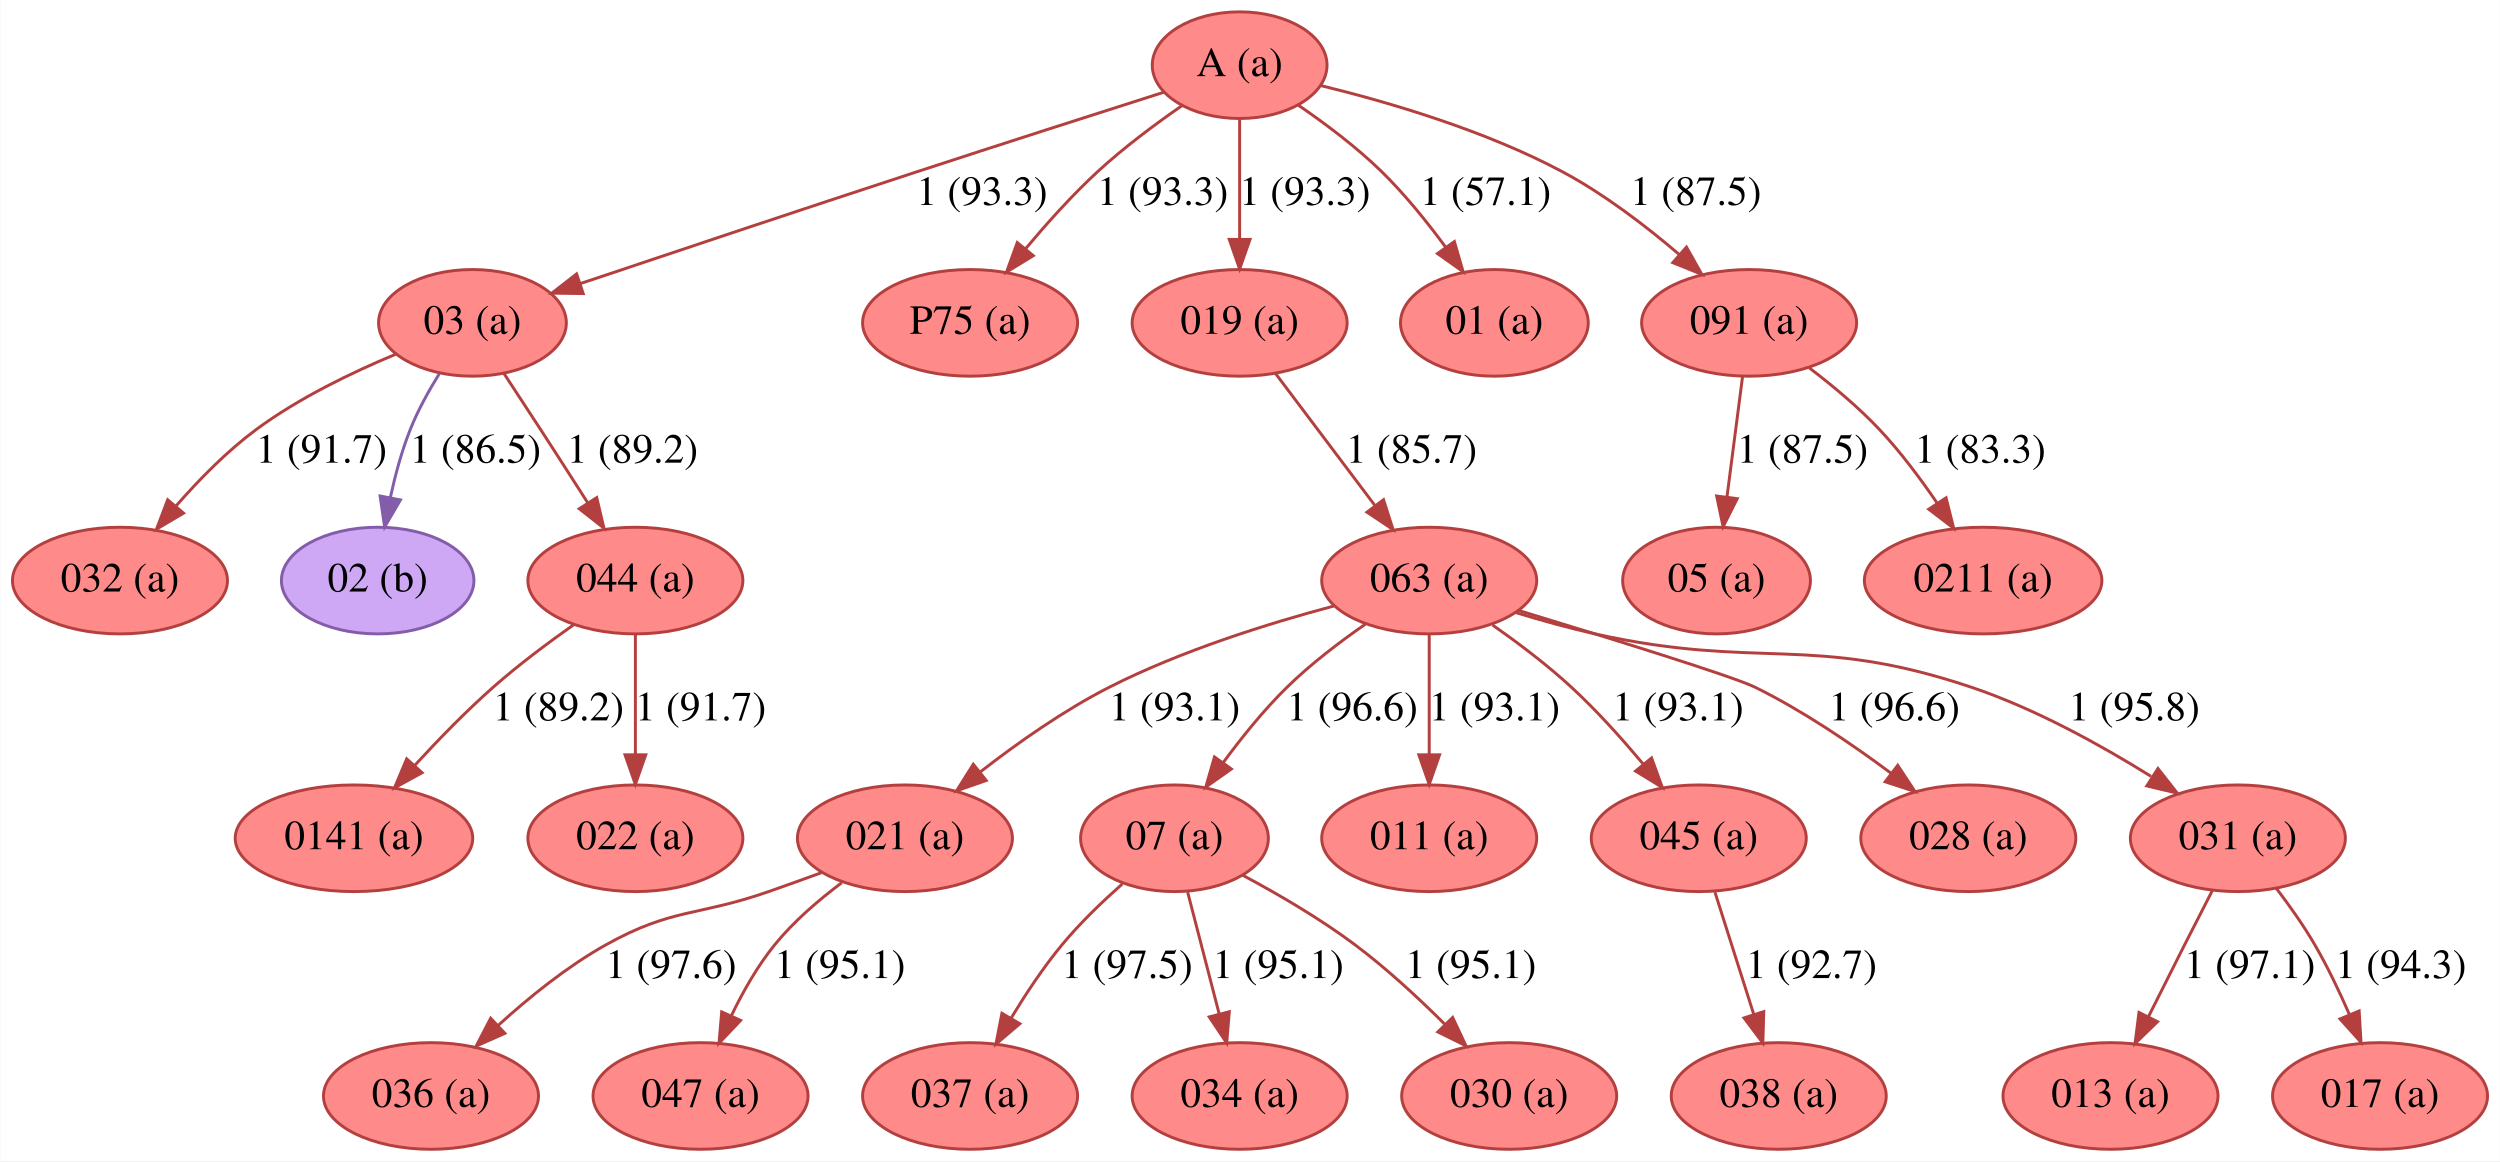
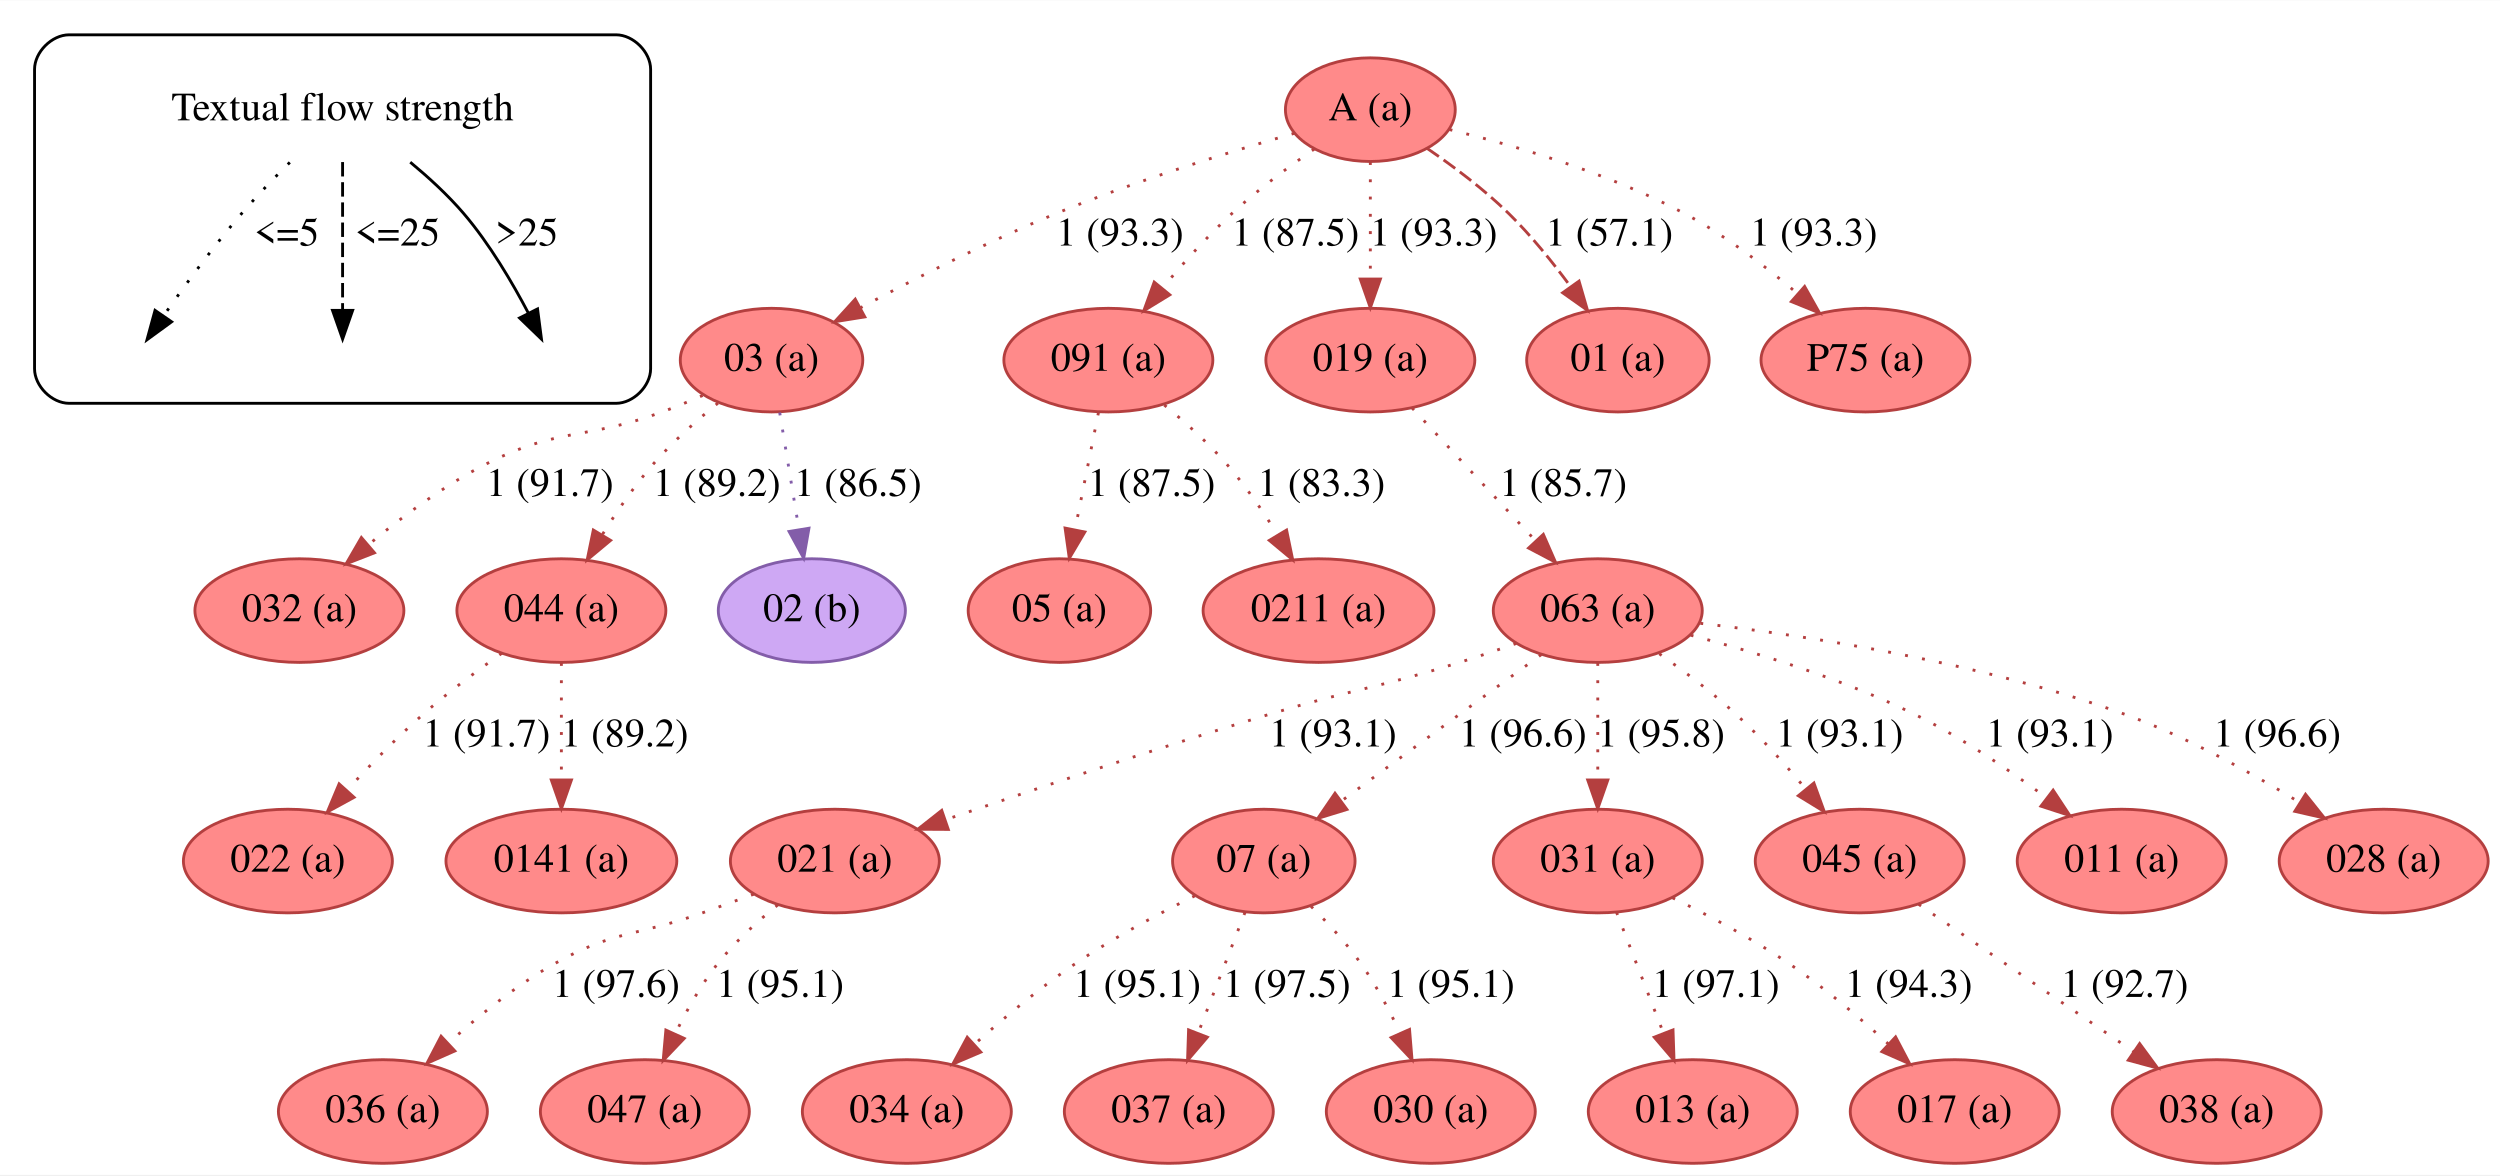
- <svg xmlns="http://www.w3.org/2000/svg" width="844pt" height="392pt" viewBox="0.00 0.00 843.79 392.00">
-   <g id="graph0" class="graph" transform="scale(1 1) rotate(0) translate(4 388)">
-     <polygon fill="white" stroke="none" points="-4,4 -4,-388 839.794,-388 839.794,4 -4,4" />
+ <svg xmlns="http://www.w3.org/2000/svg" width="868pt" height="408pt" viewBox="0.00 0.00 868.40 408.00">
+   <g id="graph0" class="graph" transform="scale(1 1) rotate(0) translate(4 404)">
+     <polygon fill="white" stroke="none" points="-4,4 -4,-404 864.397,-404 864.397,4 -4,4" />
+     <g id="clust1" class="cluster">
+       <path fill="none" stroke="black" d="M20,-264C20,-264 210,-264 210,-264 216,-264 222,-270 222,-276 222,-276 222,-380 222,-380 222,-386 216,-392 210,-392 210,-392 20,-392 20,-392 14,-392 8,-386 8,-380 8,-380 8,-276 8,-276 8,-270 14,-264 20,-264" />
+     </g>
    <g id="node1" class="node">
-       <ellipse fill="#ff8a8a" stroke="#b43f3f" cx="708.397" cy="-18" rx="36.294" ry="18" />
-       <text text-anchor="middle" x="708.397" y="-14.3" font-family="Times,serif" font-size="14.00">013 (a)</text>
-     </g>
-     <g id="node2" class="node">
-       <ellipse fill="#ff8a8a" stroke="#b43f3f" cx="799.397" cy="-18" rx="36.294" ry="18" />
-       <text text-anchor="middle" x="799.397" y="-14.3" font-family="Times,serif" font-size="14.00">017 (a)</text>
-     </g>
-     <g id="node3" class="node">
-       <ellipse fill="#ff8a8a" stroke="#b43f3f" cx="36.397" cy="-192" rx="36.294" ry="18" />
-       <text text-anchor="middle" x="36.397" y="-188.3" font-family="Times,serif" font-size="14.00">032 (a)</text>
-     </g>
-     <g id="node4" class="node">
-       <ellipse fill="#ff8a8a" stroke="#b43f3f" cx="414.397" cy="-366" rx="29.497" ry="18" />
-       <text text-anchor="middle" x="414.397" y="-362.3" font-family="Times,serif" font-size="14.00">A (a)</text>
+       <text text-anchor="middle" x="115" y="-362.3" font-family="Times,serif" font-size="14.00">Textual flow strength</text>
+     </g>
+     <g id="edge1" class="edge">
+       <path fill="none" stroke="black" stroke-dasharray="1,5" d="M96.666,-347.686C91.132,-342.194 85.161,-335.989 80,-330 70.171,-318.593 60.072,-304.779 52.914,-294.563" />
+       <polygon fill="black" stroke="black" points="55.614,-292.314 47.056,-286.068 49.851,-296.288 55.614,-292.314" />
+       <text text-anchor="middle" x="95.5" y="-318.8" font-family="Times,serif" font-size="14.00">&lt;=5  </text>
+     </g>
+     <g id="edge2" class="edge">
+       <path fill="none" stroke="black" stroke-dasharray="5,2" d="M115,-347.799C115,-332.794 115,-311.174 115,-296.409" />
+       <polygon fill="black" stroke="black" points="118.5,-296.293 115,-286.293 111.5,-296.293 118.5,-296.293" />
+       <text text-anchor="middle" x="134" y="-318.8" font-family="Times,serif" font-size="14.00">  &lt;=25</text>
+     </g>
+     <g id="edge3" class="edge">
+       <path fill="none" stroke="black" d="M138.503,-347.76C144.906,-342.462 151.567,-336.344 157,-330 166.087,-319.39 174.095,-305.689 179.546,-295.313" />
+       <polygon fill="black" stroke="black" points="182.722,-296.789 184.091,-286.283 176.469,-293.642 182.722,-296.789" />
+       <text text-anchor="middle" x="179" y="-318.8" font-family="Times,serif" font-size="14.00">&gt;25</text>
+     </g>
+     <g id="node5" class="node">
+       <ellipse fill="#ff8a8a" stroke="#b43f3f" cx="286" cy="-105" rx="36.294" ry="18" />
+       <text text-anchor="middle" x="286" y="-101.3" font-family="Times,serif" font-size="14.00">021 (a)</text>
+     </g>
+     <g id="node6" class="node">
+       <ellipse fill="#ff8a8a" stroke="#b43f3f" cx="129" cy="-18" rx="36.294" ry="18" />
+       <text text-anchor="middle" x="129" y="-14.3" font-family="Times,serif" font-size="14.00">036 (a)</text>
+     </g>
+     <g id="edge4" class="edge">
+       <path fill="none" stroke="#b43f3f" stroke-dasharray="1,5" d="M257.814,-93.478C251.936,-91.314 245.772,-89.065 240,-87 216.973,-78.761 209.247,-81.112 188,-69 174.987,-61.582 162.111,-51.133 151.724,-41.705" />
+       <polygon fill="#b43f3f" stroke="#b43f3f" points="153.998,-39.039 144.305,-34.76 149.214,-44.149 153.998,-39.039" />
+       <text text-anchor="middle" x="210" y="-57.8" font-family="Times,serif" font-size="14.00">1 (97.6)</text>
+     </g>
+     <g id="node7" class="node">
+       <ellipse fill="#ff8a8a" stroke="#b43f3f" cx="220" cy="-18" rx="36.294" ry="18" />
+       <text text-anchor="middle" x="220" y="-14.3" font-family="Times,serif" font-size="14.00">047 (a)</text>
+     </g>
+     <g id="edge5" class="edge">
+       <path fill="none" stroke="#b43f3f" stroke-dasharray="1,5" d="M266.145,-89.743C258.889,-83.879 250.998,-76.666 245,-69 239.326,-61.748 234.424,-53.004 230.501,-44.87" />
+       <polygon fill="#b43f3f" stroke="#b43f3f" points="233.673,-43.391 226.358,-35.727 227.298,-46.28 233.673,-43.391" />
+       <text text-anchor="middle" x="267" y="-57.8" font-family="Times,serif" font-size="14.00">1 (95.1)</text>
+     </g>
+     <g id="node8" class="node">
+       <ellipse fill="#ff8a8a" stroke="#b43f3f" cx="264" cy="-279" rx="31.695" ry="18" />
+       <text text-anchor="middle" x="264" y="-275.3" font-family="Times,serif" font-size="14.00">03 (a)</text>
+     </g>
+     <g id="node9" class="node">
+       <ellipse fill="#ff8a8a" stroke="#b43f3f" cx="100" cy="-192" rx="36.294" ry="18" />
+       <text text-anchor="middle" x="100" y="-188.3" font-family="Times,serif" font-size="14.00">032 (a)</text>
+     </g>
+     <g id="edge6" class="edge">
+       <path fill="none" stroke="#b43f3f" stroke-dasharray="1,5" d="M240.078,-266.716C235.452,-264.7 230.61,-262.703 226,-261 199.484,-251.207 190.185,-255.835 165,-243 150.403,-235.561 135.796,-224.708 124.137,-215.012" />
+       <polygon fill="#b43f3f" stroke="#b43f3f" points="126.082,-212.07 116.21,-208.222 121.528,-217.386 126.082,-212.07" />
+       <text text-anchor="middle" x="187" y="-231.8" font-family="Times,serif" font-size="14.00">1 (91.7)</text>
    </g>
    <g id="node10" class="node">
-       <ellipse fill="#ff8a8a" stroke="#b43f3f" cx="155.397" cy="-279" rx="31.695" ry="18" />
-       <text text-anchor="middle" x="155.397" y="-275.3" font-family="Times,serif" font-size="14.00">03 (a)</text>
-     </g>
-     <g id="edge1" class="edge">
-       <path fill="none" stroke="#b43f3f" d="M388.824,-356.876C366.718,-349.833 333.92,-339.333 305.397,-330 266.604,-317.307 222.271,-302.491 191.921,-292.3" />
-       <polygon fill="#b43f3f" stroke="#b43f3f" points="192.787,-288.899 182.193,-289.031 190.557,-295.534 192.787,-288.899" />
-       <text text-anchor="middle" x="327.397" y="-318.8" font-family="Times,serif" font-size="14.00">1 (93.3)</text>
+       <ellipse fill="#ff8a8a" stroke="#b43f3f" cx="191" cy="-192" rx="36.294" ry="18" />
+       <text text-anchor="middle" x="191" y="-188.3" font-family="Times,serif" font-size="14.00">044 (a)</text>
+     </g>
+     <g id="edge7" class="edge">
+       <path fill="none" stroke="#b43f3f" stroke-dasharray="1,5" d="M245.392,-264.073C237.975,-258.041 229.64,-250.621 223,-243 216.437,-235.468 210.256,-226.471 205.109,-218.198" />
+       <polygon fill="#b43f3f" stroke="#b43f3f" points="208.103,-216.387 199.96,-209.609 202.1,-219.986 208.103,-216.387" />
+       <text text-anchor="middle" x="245" y="-231.8" font-family="Times,serif" font-size="14.00">1 (89.2)</text>
    </g>
    <g id="node11" class="node">
-       <ellipse fill="#ff8a8a" stroke="#b43f3f" cx="323.397" cy="-279" rx="36.294" ry="18" />
-       <text text-anchor="middle" x="323.397" y="-275.3" font-family="Times,serif" font-size="14.00">P75 (a)</text>
-     </g>
-     <g id="edge3" class="edge">
-       <path fill="none" stroke="#b43f3f" d="M394.92,-352.326C385.869,-346.06 375.189,-338.113 366.397,-330 357.853,-322.115 349.321,-312.619 342.136,-304.029" />
-       <polygon fill="#b43f3f" stroke="#b43f3f" points="344.741,-301.685 335.704,-296.155 339.32,-306.113 344.741,-301.685" />
-       <text text-anchor="middle" x="388.397" y="-318.8" font-family="Times,serif" font-size="14.00">1 (93.3)</text>
+       <ellipse fill="#cea8f4" stroke="#835da9" cx="278" cy="-192" rx="32.494" ry="18" />
+       <text text-anchor="middle" x="278" y="-188.3" font-family="Times,serif" font-size="14.00">02 (b)</text>
+     </g>
+     <g id="edge8" class="edge">
+       <path fill="none" stroke="#835da9" stroke-dasharray="1,5" d="M266.833,-260.799C268.75,-249.163 271.322,-233.548 273.514,-220.237" />
+       <polygon fill="#835da9" stroke="#835da9" points="276.999,-220.611 275.171,-210.175 270.092,-219.474 276.999,-220.611" />
+       <text text-anchor="middle" x="294" y="-231.8" font-family="Times,serif" font-size="14.00">1 (86.5)</text>
+     </g>
+     <g id="node31" class="node">
+       <ellipse fill="#ff8a8a" stroke="#b43f3f" cx="96" cy="-105" rx="36.294" ry="18" />
+       <text text-anchor="middle" x="96" y="-101.3" font-family="Times,serif" font-size="14.00">022 (a)</text>
+     </g>
+     <g id="edge29" class="edge">
+       <path fill="none" stroke="#b43f3f" stroke-dasharray="1,5" d="M170.27,-177.159C161.564,-171.025 151.505,-163.508 143,-156 133.837,-147.911 124.469,-138.276 116.533,-129.632" />
+       <polygon fill="#b43f3f" stroke="#b43f3f" points="118.99,-127.129 109.694,-122.045 113.79,-131.816 118.99,-127.129" />
+       <text text-anchor="middle" x="165" y="-144.8" font-family="Times,serif" font-size="14.00">1 (91.7)</text>
+     </g>
+     <g id="node32" class="node">
+       <ellipse fill="#ff8a8a" stroke="#b43f3f" cx="191" cy="-105" rx="40.094" ry="18" />
+       <text text-anchor="middle" x="191" y="-101.3" font-family="Times,serif" font-size="14.00">0141 (a)</text>
+     </g>
+     <g id="edge30" class="edge">
+       <path fill="none" stroke="#b43f3f" stroke-dasharray="1,5" d="M191,-173.799C191,-162.163 191,-146.548 191,-133.237" />
+       <polygon fill="#b43f3f" stroke="#b43f3f" points="194.5,-133.175 191,-123.175 187.5,-133.175 194.5,-133.175" />
+       <text text-anchor="middle" x="213" y="-144.8" font-family="Times,serif" font-size="14.00">1 (89.2)</text>
+     </g>
+     <g id="node12" class="node">
+       <ellipse fill="#ff8a8a" stroke="#b43f3f" cx="435" cy="-105" rx="31.695" ry="18" />
+       <text text-anchor="middle" x="435" y="-101.3" font-family="Times,serif" font-size="14.00">07 (a)</text>
+     </g>
+     <g id="node13" class="node">
+       <ellipse fill="#ff8a8a" stroke="#b43f3f" cx="311" cy="-18" rx="36.294" ry="18" />
+       <text text-anchor="middle" x="311" y="-14.3" font-family="Times,serif" font-size="14.00">034 (a)</text>
+     </g>
+     <g id="edge9" class="edge">
+       <path fill="none" stroke="#b43f3f" stroke-dasharray="1,5" d="M411.044,-92.918C398.178,-86.57 382.278,-78.075 369,-69 357.048,-60.832 344.77,-50.566 334.606,-41.465" />
+       <polygon fill="#b43f3f" stroke="#b43f3f" points="336.699,-38.636 326.954,-34.478 331.979,-43.806 336.699,-38.636" />
+       <text text-anchor="middle" x="391" y="-57.8" font-family="Times,serif" font-size="14.00">1 (95.1)</text>
    </g>
    <g id="node14" class="node">
-       <ellipse fill="#ff8a8a" stroke="#b43f3f" cx="414.397" cy="-279" rx="36.294" ry="18" />
-       <text text-anchor="middle" x="414.397" y="-275.3" font-family="Times,serif" font-size="14.00">019 (a)</text>
-     </g>
-     <g id="edge4" class="edge">
-       <path fill="none" stroke="#b43f3f" d="M414.397,-347.799C414.397,-336.163 414.397,-320.548 414.397,-307.237" />
-       <polygon fill="#b43f3f" stroke="#b43f3f" points="417.897,-307.175 414.397,-297.175 410.897,-307.175 417.897,-307.175" />
-       <text text-anchor="middle" x="436.397" y="-318.8" font-family="Times,serif" font-size="14.00">1 (93.3)</text>
+       <ellipse fill="#ff8a8a" stroke="#b43f3f" cx="402" cy="-18" rx="36.294" ry="18" />
+       <text text-anchor="middle" x="402" y="-14.3" font-family="Times,serif" font-size="14.00">037 (a)</text>
+     </g>
+     <g id="edge10" class="edge">
+       <path fill="none" stroke="#b43f3f" stroke-dasharray="1,5" d="M428.48,-87.207C423.825,-75.216 417.472,-58.851 412.155,-45.157" />
+       <polygon fill="#b43f3f" stroke="#b43f3f" points="415.388,-43.814 408.506,-35.758 408.863,-46.347 415.388,-43.814" />
+       <text text-anchor="middle" x="443" y="-57.8" font-family="Times,serif" font-size="14.00">1 (97.5)</text>
+     </g>
+     <g id="node15" class="node">
+       <ellipse fill="#ff8a8a" stroke="#b43f3f" cx="493" cy="-18" rx="36.294" ry="18" />
+       <text text-anchor="middle" x="493" y="-14.3" font-family="Times,serif" font-size="14.00">030 (a)</text>
+     </g>
+     <g id="edge11" class="edge">
+       <path fill="none" stroke="#b43f3f" stroke-dasharray="1,5" d="M451.393,-89.277C457.402,-83.356 463.959,-76.225 469,-69 474.092,-61.702 478.636,-53.156 482.363,-45.216" />
+       <polygon fill="#b43f3f" stroke="#b43f3f" points="485.617,-46.513 486.487,-35.954 479.222,-43.666 485.617,-46.513" />
+       <text text-anchor="middle" x="500" y="-57.8" font-family="Times,serif" font-size="14.00">1 (95.1)</text>
+     </g>
+     <g id="node16" class="node">
+       <ellipse fill="#ff8a8a" stroke="#b43f3f" cx="551" cy="-105" rx="36.294" ry="18" />
+       <text text-anchor="middle" x="551" y="-101.3" font-family="Times,serif" font-size="14.00">031 (a)</text>
    </g>
    <g id="node17" class="node">
-       <ellipse fill="#ff8a8a" stroke="#b43f3f" cx="500.397" cy="-279" rx="31.695" ry="18" />
-       <text text-anchor="middle" x="500.397" y="-275.3" font-family="Times,serif" font-size="14.00">01 (a)</text>
-     </g>
-     <g id="edge2" class="edge">
-       <path fill="none" stroke="#b43f3f" d="M434.097,-352.561C443.197,-346.347 453.854,-338.375 462.397,-330 470.221,-322.329 477.759,-312.975 484.029,-304.442" />
-       <polygon fill="#b43f3f" stroke="#b43f3f" points="486.894,-306.452 489.84,-296.275 481.191,-302.394 486.894,-306.452" />
-       <text text-anchor="middle" x="497.397" y="-318.8" font-family="Times,serif" font-size="14.00">1 (57.1)</text>
+       <ellipse fill="#ff8a8a" stroke="#b43f3f" cx="584" cy="-18" rx="36.294" ry="18" />
+       <text text-anchor="middle" x="584" y="-14.3" font-family="Times,serif" font-size="14.00">013 (a)</text>
+     </g>
+     <g id="edge12" class="edge">
+       <path fill="none" stroke="#b43f3f" stroke-dasharray="1,5" d="M557.52,-87.207C562.175,-75.216 568.528,-58.851 573.845,-45.157" />
+       <polygon fill="#b43f3f" stroke="#b43f3f" points="577.137,-46.347 577.494,-35.758 570.612,-43.814 577.137,-46.347" />
+       <text text-anchor="middle" x="592" y="-57.8" font-family="Times,serif" font-size="14.00">1 (97.1)</text>
    </g>
    <g id="node18" class="node">
-       <ellipse fill="#ff8a8a" stroke="#b43f3f" cx="586.397" cy="-279" rx="36.294" ry="18" />
-       <text text-anchor="middle" x="586.397" y="-275.3" font-family="Times,serif" font-size="14.00">091 (a)</text>
-     </g>
-     <g id="edge5" class="edge">
-       <path fill="none" stroke="#b43f3f" d="M441.916,-359.083C464.638,-353.524 497.278,-343.958 523.397,-330 537.469,-322.48 551.53,-311.712 562.787,-302.093" />
-       <polygon fill="#b43f3f" stroke="#b43f3f" points="565.25,-304.588 570.448,-295.355 560.627,-299.331 565.25,-304.588" />
-       <text text-anchor="middle" x="568.397" y="-318.8" font-family="Times,serif" font-size="14.00">1 (87.5)</text>
-     </g>
-     <g id="node5" class="node">
-       <ellipse fill="#ff8a8a" stroke="#b43f3f" cx="301.397" cy="-105" rx="36.294" ry="18" />
-       <text text-anchor="middle" x="301.397" y="-101.3" font-family="Times,serif" font-size="14.00">021 (a)</text>
-     </g>
-     <g id="node8" class="node">
-       <ellipse fill="#ff8a8a" stroke="#b43f3f" cx="141.397" cy="-18" rx="36.294" ry="18" />
-       <text text-anchor="middle" x="141.397" y="-14.3" font-family="Times,serif" font-size="14.00">036 (a)</text>
-     </g>
-     <g id="edge6" class="edge">
-       <path fill="none" stroke="#b43f3f" d="M273.238,-93.403C267.357,-91.243 261.186,-89.016 255.397,-87 231.108,-78.54 222.848,-81.548 200.397,-69 187.321,-61.692 174.437,-51.258 164.061,-41.81" />
-       <polygon fill="#b43f3f" stroke="#b43f3f" points="166.337,-39.146 156.654,-34.846 161.542,-44.246 166.337,-39.146" />
-       <text text-anchor="middle" x="222.397" y="-57.8" font-family="Times,serif" font-size="14.00">1 (97.6)</text>
+       <ellipse fill="#ff8a8a" stroke="#b43f3f" cx="675" cy="-18" rx="36.294" ry="18" />
+       <text text-anchor="middle" x="675" y="-14.3" font-family="Times,serif" font-size="14.00">017 (a)</text>
+     </g>
+     <g id="edge13" class="edge">
+       <path fill="none" stroke="#b43f3f" stroke-dasharray="1,5" d="M576.959,-92.242C589.734,-86.011 605.117,-77.827 618,-69 629.824,-60.898 641.902,-50.642 651.879,-41.53" />
+       <polygon fill="#b43f3f" stroke="#b43f3f" points="654.458,-43.911 659.385,-34.532 649.684,-38.792 654.458,-43.911" />
+       <text text-anchor="middle" x="659" y="-57.8" font-family="Times,serif" font-size="14.00">1 (94.3)</text>
+     </g>
+     <g id="node19" class="node">
+       <ellipse fill="#ff8a8a" stroke="#b43f3f" cx="551" cy="-192" rx="36.294" ry="18" />
+       <text text-anchor="middle" x="551" y="-188.3" font-family="Times,serif" font-size="14.00">063 (a)</text>
+     </g>
+     <g id="edge14" class="edge">
+       <path fill="none" stroke="#b43f3f" stroke-dasharray="1,5" d="M522.69,-180.582C516.247,-178.32 509.412,-176.007 503,-174 473.983,-164.919 466.109,-164.782 437,-156 398.52,-144.391 354.986,-129.82 324.583,-119.408" />
+       <polygon fill="#b43f3f" stroke="#b43f3f" points="325.396,-115.987 314.802,-116.047 323.121,-122.607 325.396,-115.987" />
+       <text text-anchor="middle" x="459" y="-144.8" font-family="Times,serif" font-size="14.00">1 (93.1)</text>
+     </g>
+     <g id="edge15" class="edge">
+       <path fill="none" stroke="#b43f3f" stroke-dasharray="1,5" d="M531.37,-176.713C522.672,-170.376 512.32,-162.824 503,-156 489.455,-146.082 474.416,-135.028 461.931,-125.84" />
+       <polygon fill="#b43f3f" stroke="#b43f3f" points="463.874,-122.925 453.746,-119.815 459.724,-128.562 463.874,-122.925" />
+       <text text-anchor="middle" x="525" y="-144.8" font-family="Times,serif" font-size="14.00">1 (96.6)</text>
+     </g>
+     <g id="edge16" class="edge">
+       <path fill="none" stroke="#b43f3f" stroke-dasharray="1,5" d="M551,-173.799C551,-162.163 551,-146.548 551,-133.237" />
+       <polygon fill="#b43f3f" stroke="#b43f3f" points="554.5,-133.175 551,-123.175 547.5,-133.175 554.5,-133.175" />
+       <text text-anchor="middle" x="573" y="-144.8" font-family="Times,serif" font-size="14.00">1 (95.8)</text>
+     </g>
+     <g id="node20" class="node">
+       <ellipse fill="#ff8a8a" stroke="#b43f3f" cx="642" cy="-105" rx="36.294" ry="18" />
+       <text text-anchor="middle" x="642" y="-101.3" font-family="Times,serif" font-size="14.00">045 (a)</text>
+     </g>
+     <g id="edge17" class="edge">
+       <path fill="none" stroke="#b43f3f" stroke-dasharray="1,5" d="M572.372,-177.006C580.992,-170.963 590.814,-163.554 599,-156 607.544,-148.115 616.076,-138.619 623.26,-130.029" />
+       <polygon fill="#b43f3f" stroke="#b43f3f" points="626.077,-132.113 629.692,-122.155 620.656,-127.685 626.077,-132.113" />
+       <text text-anchor="middle" x="635" y="-144.8" font-family="Times,serif" font-size="14.00">1 (93.1)</text>
+     </g>
+     <g id="node21" class="node">
+       <ellipse fill="#ff8a8a" stroke="#b43f3f" cx="733" cy="-105" rx="36.294" ry="18" />
+       <text text-anchor="middle" x="733" y="-101.3" font-family="Times,serif" font-size="14.00">011 (a)</text>
+     </g>
+     <g id="edge18" class="edge">
+       <path fill="none" stroke="#b43f3f" stroke-dasharray="1,5" d="M583.267,-183.461C605.727,-177.566 636.009,-168.305 661,-156 677.128,-148.059 693.702,-136.801 706.877,-126.977" />
+       <polygon fill="#b43f3f" stroke="#b43f3f" points="709.176,-129.626 715.004,-120.778 704.931,-124.06 709.176,-129.626" />
+       <text text-anchor="middle" x="708" y="-144.8" font-family="Times,serif" font-size="14.00">1 (93.1)</text>
+     </g>
+     <g id="node22" class="node">
+       <ellipse fill="#ff8a8a" stroke="#b43f3f" cx="824" cy="-105" rx="36.294" ry="18" />
+       <text text-anchor="middle" x="824" y="-101.3" font-family="Times,serif" font-size="14.00">028 (a)</text>
+     </g>
+     <g id="edge19" class="edge">
+       <path fill="none" stroke="#b43f3f" stroke-dasharray="1,5" d="M586.629,-187.578C624.17,-183.197 684.588,-173.927 734,-156 755.266,-148.285 777.502,-135.977 794.552,-125.504" />
+       <polygon fill="#b43f3f" stroke="#b43f3f" points="796.844,-128.197 803.451,-119.915 793.121,-122.269 796.844,-128.197" />
+       <text text-anchor="middle" x="787" y="-144.8" font-family="Times,serif" font-size="14.00">1 (96.6)</text>
+     </g>
+     <g id="node23" class="node">
+       <ellipse fill="#ff8a8a" stroke="#b43f3f" cx="766" cy="-18" rx="36.294" ry="18" />
+       <text text-anchor="middle" x="766" y="-14.3" font-family="Times,serif" font-size="14.00">038 (a)</text>
+     </g>
+     <g id="edge20" class="edge">
+       <path fill="none" stroke="#b43f3f" stroke-dasharray="1,5" d="M662.476,-89.964C682.849,-75.999 714.291,-54.445 737.181,-38.755" />
+       <polygon fill="#b43f3f" stroke="#b43f3f" points="739.224,-41.598 745.494,-33.057 735.266,-35.824 739.224,-41.598" />
+       <text text-anchor="middle" x="734" y="-57.8" font-family="Times,serif" font-size="14.00">1 (92.7)</text>
    </g>
    <g id="node24" class="node">
-       <ellipse fill="#ff8a8a" stroke="#b43f3f" cx="232.397" cy="-18" rx="36.294" ry="18" />
-       <text text-anchor="middle" x="232.397" y="-14.3" font-family="Times,serif" font-size="14.00">047 (a)</text>
-     </g>
-     <g id="edge7" class="edge">
-       <path fill="none" stroke="#b43f3f" d="M280.043,-89.976C272.25,-84.14 263.79,-76.885 257.397,-69 251.598,-61.847 246.664,-53.129 242.75,-44.988" />
-       <polygon fill="#b43f3f" stroke="#b43f3f" points="245.923,-43.511 238.633,-35.824 239.538,-46.38 245.923,-43.511" />
-       <text text-anchor="middle" x="279.397" y="-57.8" font-family="Times,serif" font-size="14.00">1 (95.1)</text>
-     </g>
-     <g id="node6" class="node">
-       <ellipse fill="#ff8a8a" stroke="#b43f3f" cx="323.397" cy="-18" rx="36.294" ry="18" />
-       <text text-anchor="middle" x="323.397" y="-14.3" font-family="Times,serif" font-size="14.00">037 (a)</text>
-     </g>
-     <g id="node7" class="node">
-       <ellipse fill="#ff8a8a" stroke="#b43f3f" cx="575.397" cy="-192" rx="31.695" ry="18" />
-       <text text-anchor="middle" x="575.397" y="-188.3" font-family="Times,serif" font-size="14.00">05 (a)</text>
-     </g>
-     <g id="node9" class="node">
-       <ellipse fill="#ff8a8a" stroke="#b43f3f" cx="392.397" cy="-105" rx="31.695" ry="18" />
-       <text text-anchor="middle" x="392.397" y="-101.3" font-family="Times,serif" font-size="14.00">07 (a)</text>
-     </g>
-     <g id="edge10" class="edge">
-       <path fill="none" stroke="#b43f3f" d="M374.785,-89.58C368.01,-83.588 360.454,-76.328 354.397,-69 348.156,-61.45 342.24,-52.539 337.282,-44.347" />
-       <polygon fill="#b43f3f" stroke="#b43f3f" points="340.19,-42.385 332.125,-35.514 334.145,-45.915 340.19,-42.385" />
-       <text text-anchor="middle" x="376.397" y="-57.8" font-family="Times,serif" font-size="14.00">1 (97.5)</text>
-     </g>
-     <g id="node13" class="node">
-       <ellipse fill="#ff8a8a" stroke="#b43f3f" cx="414.397" cy="-18" rx="36.294" ry="18" />
-       <text text-anchor="middle" x="414.397" y="-14.3" font-family="Times,serif" font-size="14.00">034 (a)</text>
-     </g>
-     <g id="edge9" class="edge">
-       <path fill="none" stroke="#b43f3f" d="M396.849,-86.799C399.91,-74.97 404.036,-59.03 407.518,-45.578" />
-       <polygon fill="#b43f3f" stroke="#b43f3f" points="410.909,-46.443 410.026,-35.885 404.132,-44.689 410.909,-46.443" />
-       <text text-anchor="middle" x="427.397" y="-57.8" font-family="Times,serif" font-size="14.00">1 (95.1)</text>
-     </g>
-     <g id="node21" class="node">
-       <ellipse fill="#ff8a8a" stroke="#b43f3f" cx="505.397" cy="-18" rx="36.294" ry="18" />
-       <text text-anchor="middle" x="505.397" y="-14.3" font-family="Times,serif" font-size="14.00">030 (a)</text>
-     </g>
-     <g id="edge8" class="edge">
-       <path fill="none" stroke="#b43f3f" d="M415.535,-92.46C427.302,-86.166 441.576,-77.862 453.397,-69 464.043,-61.017 474.81,-51.048 483.763,-42.116" />
-       <polygon fill="#b43f3f" stroke="#b43f3f" points="486.313,-44.515 490.814,-34.924 481.314,-39.614 486.313,-44.515" />
-       <text text-anchor="middle" x="492.397" y="-57.8" font-family="Times,serif" font-size="14.00">1 (95.1)</text>
-     </g>
-     <g id="edge12" class="edge">
-       <path fill="none" stroke="#b43f3f" d="M129.399,-268.383C114.823,-262.314 96.745,-253.618 82.397,-243 72.524,-235.694 63.072,-226.06 55.333,-217.2" />
-       <polygon fill="#b43f3f" stroke="#b43f3f" points="57.86,-214.767 48.743,-209.369 52.504,-219.274 57.86,-214.767" />
-       <text text-anchor="middle" x="104.397" y="-231.8" font-family="Times,serif" font-size="14.00">1 (91.7)</text>
+       <ellipse fill="#ff8a8a" stroke="#b43f3f" cx="381" cy="-279" rx="36.294" ry="18" />
+       <text text-anchor="middle" x="381" y="-275.3" font-family="Times,serif" font-size="14.00">091 (a)</text>
    </g>
    <g id="node25" class="node">
-       <ellipse fill="#cea8f4" stroke="#835da9" cx="123.397" cy="-192" rx="32.494" ry="18" />
-       <text text-anchor="middle" x="123.397" y="-188.3" font-family="Times,serif" font-size="14.00">02 (b)</text>
-     </g>
-     <g id="edge13" class="edge">
-       <path fill="none" stroke="#835da9" d="M144.205,-261.835C140.642,-256.095 136.963,-249.453 134.397,-243 131.507,-235.732 129.304,-227.553 127.657,-219.947" />
-       <polygon fill="#835da9" stroke="#835da9" points="131.082,-219.223 125.744,-210.071 124.21,-220.554 131.082,-219.223" />
-       <text text-anchor="middle" x="156.397" y="-231.8" font-family="Times,serif" font-size="14.00">1 (86.5)</text>
+       <ellipse fill="#ff8a8a" stroke="#b43f3f" cx="364" cy="-192" rx="31.695" ry="18" />
+       <text text-anchor="middle" x="364" y="-188.3" font-family="Times,serif" font-size="14.00">05 (a)</text>
+     </g>
+     <g id="edge21" class="edge">
+       <path fill="none" stroke="#b43f3f" stroke-dasharray="1,5" d="M377.56,-260.799C375.233,-249.163 372.11,-233.548 369.447,-220.237" />
+       <polygon fill="#b43f3f" stroke="#b43f3f" points="372.828,-219.295 367.435,-210.175 365.964,-220.668 372.828,-219.295" />
+       <text text-anchor="middle" x="396" y="-231.8" font-family="Times,serif" font-size="14.00">1 (87.5)</text>
    </g>
    <g id="node26" class="node">
-       <ellipse fill="#ff8a8a" stroke="#b43f3f" cx="210.397" cy="-192" rx="36.294" ry="18" />
-       <text text-anchor="middle" x="210.397" y="-188.3" font-family="Times,serif" font-size="14.00">044 (a)</text>
-     </g>
-     <g id="edge11" class="edge">
-       <path fill="none" stroke="#b43f3f" d="M165.971,-261.997C169.89,-256.043 174.361,-249.222 178.397,-243 183.612,-234.958 189.261,-226.161 194.341,-218.218" />
-       <polygon fill="#b43f3f" stroke="#b43f3f" points="197.349,-220.011 199.78,-209.699 191.449,-216.244 197.349,-220.011" />
-       <text text-anchor="middle" x="209.397" y="-231.8" font-family="Times,serif" font-size="14.00">1 (89.2)</text>
-     </g>
-     <g id="node12" class="node">
-       <ellipse fill="#ff8a8a" stroke="#b43f3f" cx="596.397" cy="-18" rx="36.294" ry="18" />
-       <text text-anchor="middle" x="596.397" y="-14.3" font-family="Times,serif" font-size="14.00">038 (a)</text>
+       <ellipse fill="#ff8a8a" stroke="#b43f3f" cx="454" cy="-192" rx="40.094" ry="18" />
+       <text text-anchor="middle" x="454" y="-188.3" font-family="Times,serif" font-size="14.00">0211 (a)</text>
+     </g>
+     <g id="edge22" class="edge">
+       <path fill="none" stroke="#b43f3f" stroke-dasharray="1,5" d="M400.436,-263.397C407.64,-257.491 415.606,-250.338 422,-243 428.563,-235.468 434.744,-226.471 439.891,-218.198" />
+       <polygon fill="#b43f3f" stroke="#b43f3f" points="442.9,-219.986 445.04,-209.609 436.897,-216.387 442.9,-219.986" />
+       <text text-anchor="middle" x="455" y="-231.8" font-family="Times,serif" font-size="14.00">1 (83.3)</text>
    </g>
    <g id="node27" class="node">
-       <ellipse fill="#ff8a8a" stroke="#b43f3f" cx="478.397" cy="-192" rx="36.294" ry="18" />
-       <text text-anchor="middle" x="478.397" y="-188.3" font-family="Times,serif" font-size="14.00">063 (a)</text>
-     </g>
-     <g id="edge14" class="edge">
-       <path fill="none" stroke="#b43f3f" d="M426.435,-262.012C435.939,-249.389 449.355,-231.571 460.174,-217.202" />
-       <polygon fill="#b43f3f" stroke="#b43f3f" points="462.976,-219.299 466.195,-209.205 457.384,-215.089 462.976,-219.299" />
-       <text text-anchor="middle" x="472.397" y="-231.8" font-family="Times,serif" font-size="14.00">1 (85.7)</text>
-     </g>
-     <g id="node15" class="node">
-       <ellipse fill="#ff8a8a" stroke="#b43f3f" cx="115.397" cy="-105" rx="40.094" ry="18" />
-       <text text-anchor="middle" x="115.397" y="-101.3" font-family="Times,serif" font-size="14.00">0141 (a)</text>
-     </g>
-     <g id="node16" class="node">
-       <ellipse fill="#ff8a8a" stroke="#b43f3f" cx="665.397" cy="-192" rx="40.094" ry="18" />
-       <text text-anchor="middle" x="665.397" y="-188.3" font-family="Times,serif" font-size="14.00">0211 (a)</text>
-     </g>
-     <g id="edge16" class="edge">
-       <path fill="none" stroke="#b43f3f" d="M584.171,-260.799C582.665,-249.163 580.644,-233.548 578.922,-220.237" />
-       <polygon fill="#b43f3f" stroke="#b43f3f" points="582.374,-219.644 577.619,-210.175 575.432,-220.542 582.374,-219.644" />
-       <text text-anchor="middle" x="604.397" y="-231.8" font-family="Times,serif" font-size="14.00">1 (87.5)</text>
-     </g>
-     <g id="edge15" class="edge">
-       <path fill="none" stroke="#b43f3f" d="M606.712,-263.795C614.546,-257.833 623.308,-250.537 630.397,-243 637.434,-235.518 644.16,-226.533 649.802,-218.256" />
-       <polygon fill="#b43f3f" stroke="#b43f3f" points="652.887,-219.935 655.462,-209.657 647.04,-216.086 652.887,-219.935" />
-       <text text-anchor="middle" x="664.397" y="-231.8" font-family="Times,serif" font-size="14.00">1 (83.3)</text>
-     </g>
-     <g id="node19" class="node">
-       <ellipse fill="#ff8a8a" stroke="#b43f3f" cx="478.397" cy="-105" rx="36.294" ry="18" />
-       <text text-anchor="middle" x="478.397" y="-101.3" font-family="Times,serif" font-size="14.00">011 (a)</text>
-     </g>
-     <g id="node20" class="node">
-       <ellipse fill="#ff8a8a" stroke="#b43f3f" cx="569.397" cy="-105" rx="36.294" ry="18" />
-       <text text-anchor="middle" x="569.397" y="-101.3" font-family="Times,serif" font-size="14.00">045 (a)</text>
-     </g>
-     <g id="edge17" class="edge">
-       <path fill="none" stroke="#b43f3f" d="M574.861,-86.799C578.618,-74.97 583.681,-59.03 587.954,-45.578" />
-       <polygon fill="#b43f3f" stroke="#b43f3f" points="591.341,-46.476 591.033,-35.885 584.67,-44.356 591.341,-46.476" />
-       <text text-anchor="middle" x="607.397" y="-57.8" font-family="Times,serif" font-size="14.00">1 (92.7)</text>
-     </g>
-     <g id="node22" class="node">
-       <ellipse fill="#ff8a8a" stroke="#b43f3f" cx="660.397" cy="-105" rx="36.294" ry="18" />
-       <text text-anchor="middle" x="660.397" y="-101.3" font-family="Times,serif" font-size="14.00">028 (a)</text>
-     </g>
-     <g id="node23" class="node">
-       <ellipse fill="#ff8a8a" stroke="#b43f3f" cx="210.397" cy="-105" rx="36.294" ry="18" />
-       <text text-anchor="middle" x="210.397" y="-101.3" font-family="Times,serif" font-size="14.00">022 (a)</text>
-     </g>
-     <g id="edge19" class="edge">
-       <path fill="none" stroke="#b43f3f" d="M189.667,-177.159C180.96,-171.025 170.902,-163.508 162.397,-156 153.233,-147.911 143.866,-138.276 135.93,-129.632" />
-       <polygon fill="#b43f3f" stroke="#b43f3f" points="138.386,-127.129 129.091,-122.045 133.187,-131.816 138.386,-127.129" />
-       <text text-anchor="middle" x="184.397" y="-144.8" font-family="Times,serif" font-size="14.00">1 (89.2)</text>
-     </g>
-     <g id="edge18" class="edge">
-       <path fill="none" stroke="#b43f3f" d="M210.397,-173.799C210.397,-162.163 210.397,-146.548 210.397,-133.237" />
-       <polygon fill="#b43f3f" stroke="#b43f3f" points="213.897,-133.175 210.397,-123.175 206.897,-133.175 213.897,-133.175" />
-       <text text-anchor="middle" x="232.397" y="-144.8" font-family="Times,serif" font-size="14.00">1 (91.7)</text>
+       <ellipse fill="#ff8a8a" stroke="#b43f3f" cx="472" cy="-366" rx="29.497" ry="18" />
+       <text text-anchor="middle" x="472" y="-362.3" font-family="Times,serif" font-size="14.00">A (a)</text>
+     </g>
+     <g id="edge23" class="edge">
+       <path fill="none" stroke="#b43f3f" stroke-dasharray="1,5" d="M445.6,-357.786C423.265,-351.384 390.583,-341.312 363,-330 339.576,-320.394 314.098,-307.465 294.855,-297.161" />
+       <polygon fill="#b43f3f" stroke="#b43f3f" points="296.406,-294.021 285.945,-292.34 293.074,-300.178 296.406,-294.021" />
+       <text text-anchor="middle" x="385" y="-318.8" font-family="Times,serif" font-size="14.00">1 (93.3)</text>
    </g>
    <g id="edge24" class="edge">
-       <path fill="none" stroke="#b43f3f" d="M446.167,-183.402C424.134,-177.532 394.644,-168.324 370.397,-156 355.074,-148.212 339.447,-137.194 326.948,-127.482" />
-       <polygon fill="#b43f3f" stroke="#b43f3f" points="328.84,-124.514 318.837,-121.023 324.479,-129.99 328.84,-124.514" />
-       <text text-anchor="middle" x="392.397" y="-144.8" font-family="Times,serif" font-size="14.00">1 (93.1)</text>
-     </g>
-     <g id="edge23" class="edge">
-       <path fill="none" stroke="#b43f3f" d="M456.793,-177.25C448.136,-171.245 438.351,-163.798 430.397,-156 422.572,-148.329 415.035,-138.975 408.765,-130.442" />
-       <polygon fill="#b43f3f" stroke="#b43f3f" points="411.603,-128.394 402.954,-122.275 405.899,-132.452 411.603,-128.394" />
-       <text text-anchor="middle" x="452.397" y="-144.8" font-family="Times,serif" font-size="14.00">1 (96.6)</text>
-     </g>
-     <g id="edge22" class="edge">
-       <path fill="none" stroke="#b43f3f" d="M478.397,-173.799C478.397,-162.163 478.397,-146.548 478.397,-133.237" />
-       <polygon fill="#b43f3f" stroke="#b43f3f" points="481.897,-133.175 478.397,-123.175 474.897,-133.175 481.897,-133.175" />
-       <text text-anchor="middle" x="500.397" y="-144.8" font-family="Times,serif" font-size="14.00">1 (93.1)</text>
-     </g>
-     <g id="edge20" class="edge">
-       <path fill="none" stroke="#b43f3f" d="M499.768,-177.006C508.389,-170.963 518.211,-163.554 526.397,-156 534.941,-148.115 543.472,-138.619 550.657,-130.029" />
-       <polygon fill="#b43f3f" stroke="#b43f3f" points="553.474,-132.113 557.089,-122.155 548.053,-127.685 553.474,-132.113" />
-       <text text-anchor="middle" x="562.397" y="-144.8" font-family="Times,serif" font-size="14.00">1 (93.1)</text>
-     </g>
-     <g id="edge21" class="edge">
-       <path fill="none" stroke="#b43f3f" d="M508.776,-181.843C538.739,-172.729 581.093,-159.596 588.397,-156 604.525,-148.059 621.099,-136.801 634.273,-126.977" />
-       <polygon fill="#b43f3f" stroke="#b43f3f" points="636.572,-129.626 642.401,-120.778 632.327,-124.06 636.572,-129.626" />
-       <text text-anchor="middle" x="635.397" y="-144.8" font-family="Times,serif" font-size="14.00">1 (96.6)</text>
+       <path fill="none" stroke="#b43f3f" stroke-dasharray="1,5" d="M452.523,-352.326C443.472,-346.06 432.792,-338.113 424,-330 415.456,-322.115 406.924,-312.619 399.74,-304.029" />
+       <polygon fill="#b43f3f" stroke="#b43f3f" points="402.344,-301.685 393.308,-296.155 396.923,-306.113 402.344,-301.685" />
+       <text text-anchor="middle" x="446" y="-318.8" font-family="Times,serif" font-size="14.00">1 (87.5)</text>
    </g>
    <g id="node28" class="node">
-       <ellipse fill="#ff8a8a" stroke="#b43f3f" cx="751.397" cy="-105" rx="36.294" ry="18" />
-       <text text-anchor="middle" x="751.397" y="-101.3" font-family="Times,serif" font-size="14.00">031 (a)</text>
+       <ellipse fill="#ff8a8a" stroke="#b43f3f" cx="472" cy="-279" rx="36.294" ry="18" />
+       <text text-anchor="middle" x="472" y="-275.3" font-family="Times,serif" font-size="14.00">019 (a)</text>
    </g>
    <g id="edge25" class="edge">
-       <path fill="none" stroke="#b43f3f" d="M507.816,-181.141C516.322,-178.544 525.667,-175.932 534.397,-174 590.059,-161.684 607.353,-174.146 661.397,-156 682.842,-148.799 705.081,-136.497 722.086,-125.898" />
-       <polygon fill="#b43f3f" stroke="#b43f3f" points="724.416,-128.563 730.957,-120.229 720.646,-122.665 724.416,-128.563" />
-       <text text-anchor="middle" x="716.397" y="-144.8" font-family="Times,serif" font-size="14.00">1 (95.8)</text>
+       <path fill="none" stroke="#b43f3f" stroke-dasharray="1,5" d="M472,-347.799C472,-336.163 472,-320.548 472,-307.237" />
+       <polygon fill="#b43f3f" stroke="#b43f3f" points="475.5,-307.175 472,-297.175 468.5,-307.175 475.5,-307.175" />
+       <text text-anchor="middle" x="494" y="-318.8" font-family="Times,serif" font-size="14.00">1 (93.3)</text>
+     </g>
+     <g id="node29" class="node">
+       <ellipse fill="#ff8a8a" stroke="#b43f3f" cx="558" cy="-279" rx="31.695" ry="18" />
+       <text text-anchor="middle" x="558" y="-275.3" font-family="Times,serif" font-size="14.00">01 (a)</text>
    </g>
    <g id="edge26" class="edge">
-       <path fill="none" stroke="#b43f3f" d="M742.752,-87.285C739.773,-81.501 736.425,-74.972 733.397,-69 729.402,-61.123 725.089,-52.529 721.188,-44.721" />
-       <polygon fill="#b43f3f" stroke="#b43f3f" points="724.278,-43.077 716.683,-35.691 718.015,-46.201 724.278,-43.077" />
-       <text text-anchor="middle" x="755.397" y="-57.8" font-family="Times,serif" font-size="14.00">1 (97.1)</text>
+       <path fill="none" stroke="#b43f3f" stroke-dasharray="5,2" d="M491.7,-352.561C500.801,-346.347 511.457,-338.375 520,-330 527.825,-322.329 535.362,-312.975 541.632,-304.442" />
+       <polygon fill="#b43f3f" stroke="#b43f3f" points="544.497,-306.452 547.443,-296.275 538.794,-302.394 544.497,-306.452" />
+       <text text-anchor="middle" x="555" y="-318.8" font-family="Times,serif" font-size="14.00">1 (57.1)</text>
+     </g>
+     <g id="node30" class="node">
+       <ellipse fill="#ff8a8a" stroke="#b43f3f" cx="644" cy="-279" rx="36.294" ry="18" />
+       <text text-anchor="middle" x="644" y="-275.3" font-family="Times,serif" font-size="14.00">P75 (a)</text>
    </g>
    <g id="edge27" class="edge">
-       <path fill="none" stroke="#b43f3f" d="M764.355,-88.139C768.792,-82.316 773.592,-75.544 777.397,-69 781.687,-61.621 785.68,-53.251 789.055,-45.498" />
-       <polygon fill="#b43f3f" stroke="#b43f3f" points="792.343,-46.706 792.973,-36.13 785.886,-44.004 792.343,-46.706" />
-       <text text-anchor="middle" x="806.397" y="-57.8" font-family="Times,serif" font-size="14.00">1 (94.3)</text>
+       <path fill="none" stroke="#b43f3f" stroke-dasharray="1,5" d="M499.52,-359.083C522.242,-353.524 554.881,-343.958 581,-330 595.072,-322.48 609.134,-311.712 620.39,-302.093" />
+       <polygon fill="#b43f3f" stroke="#b43f3f" points="622.854,-304.588 628.051,-295.355 618.231,-299.331 622.854,-304.588" />
+       <text text-anchor="middle" x="626" y="-318.8" font-family="Times,serif" font-size="14.00">1 (93.3)</text>
+     </g>
+     <g id="edge28" class="edge">
+       <path fill="none" stroke="#b43f3f" stroke-dasharray="1,5" d="M486.49,-262.41C498.442,-249.55 515.583,-231.107 529.192,-216.464" />
+       <polygon fill="#b43f3f" stroke="#b43f3f" points="532.09,-218.487 536.335,-208.779 526.963,-213.721 532.09,-218.487" />
+       <text text-anchor="middle" x="539" y="-231.8" font-family="Times,serif" font-size="14.00">1 (85.7)</text>
    </g>
  </g>
</svg>
